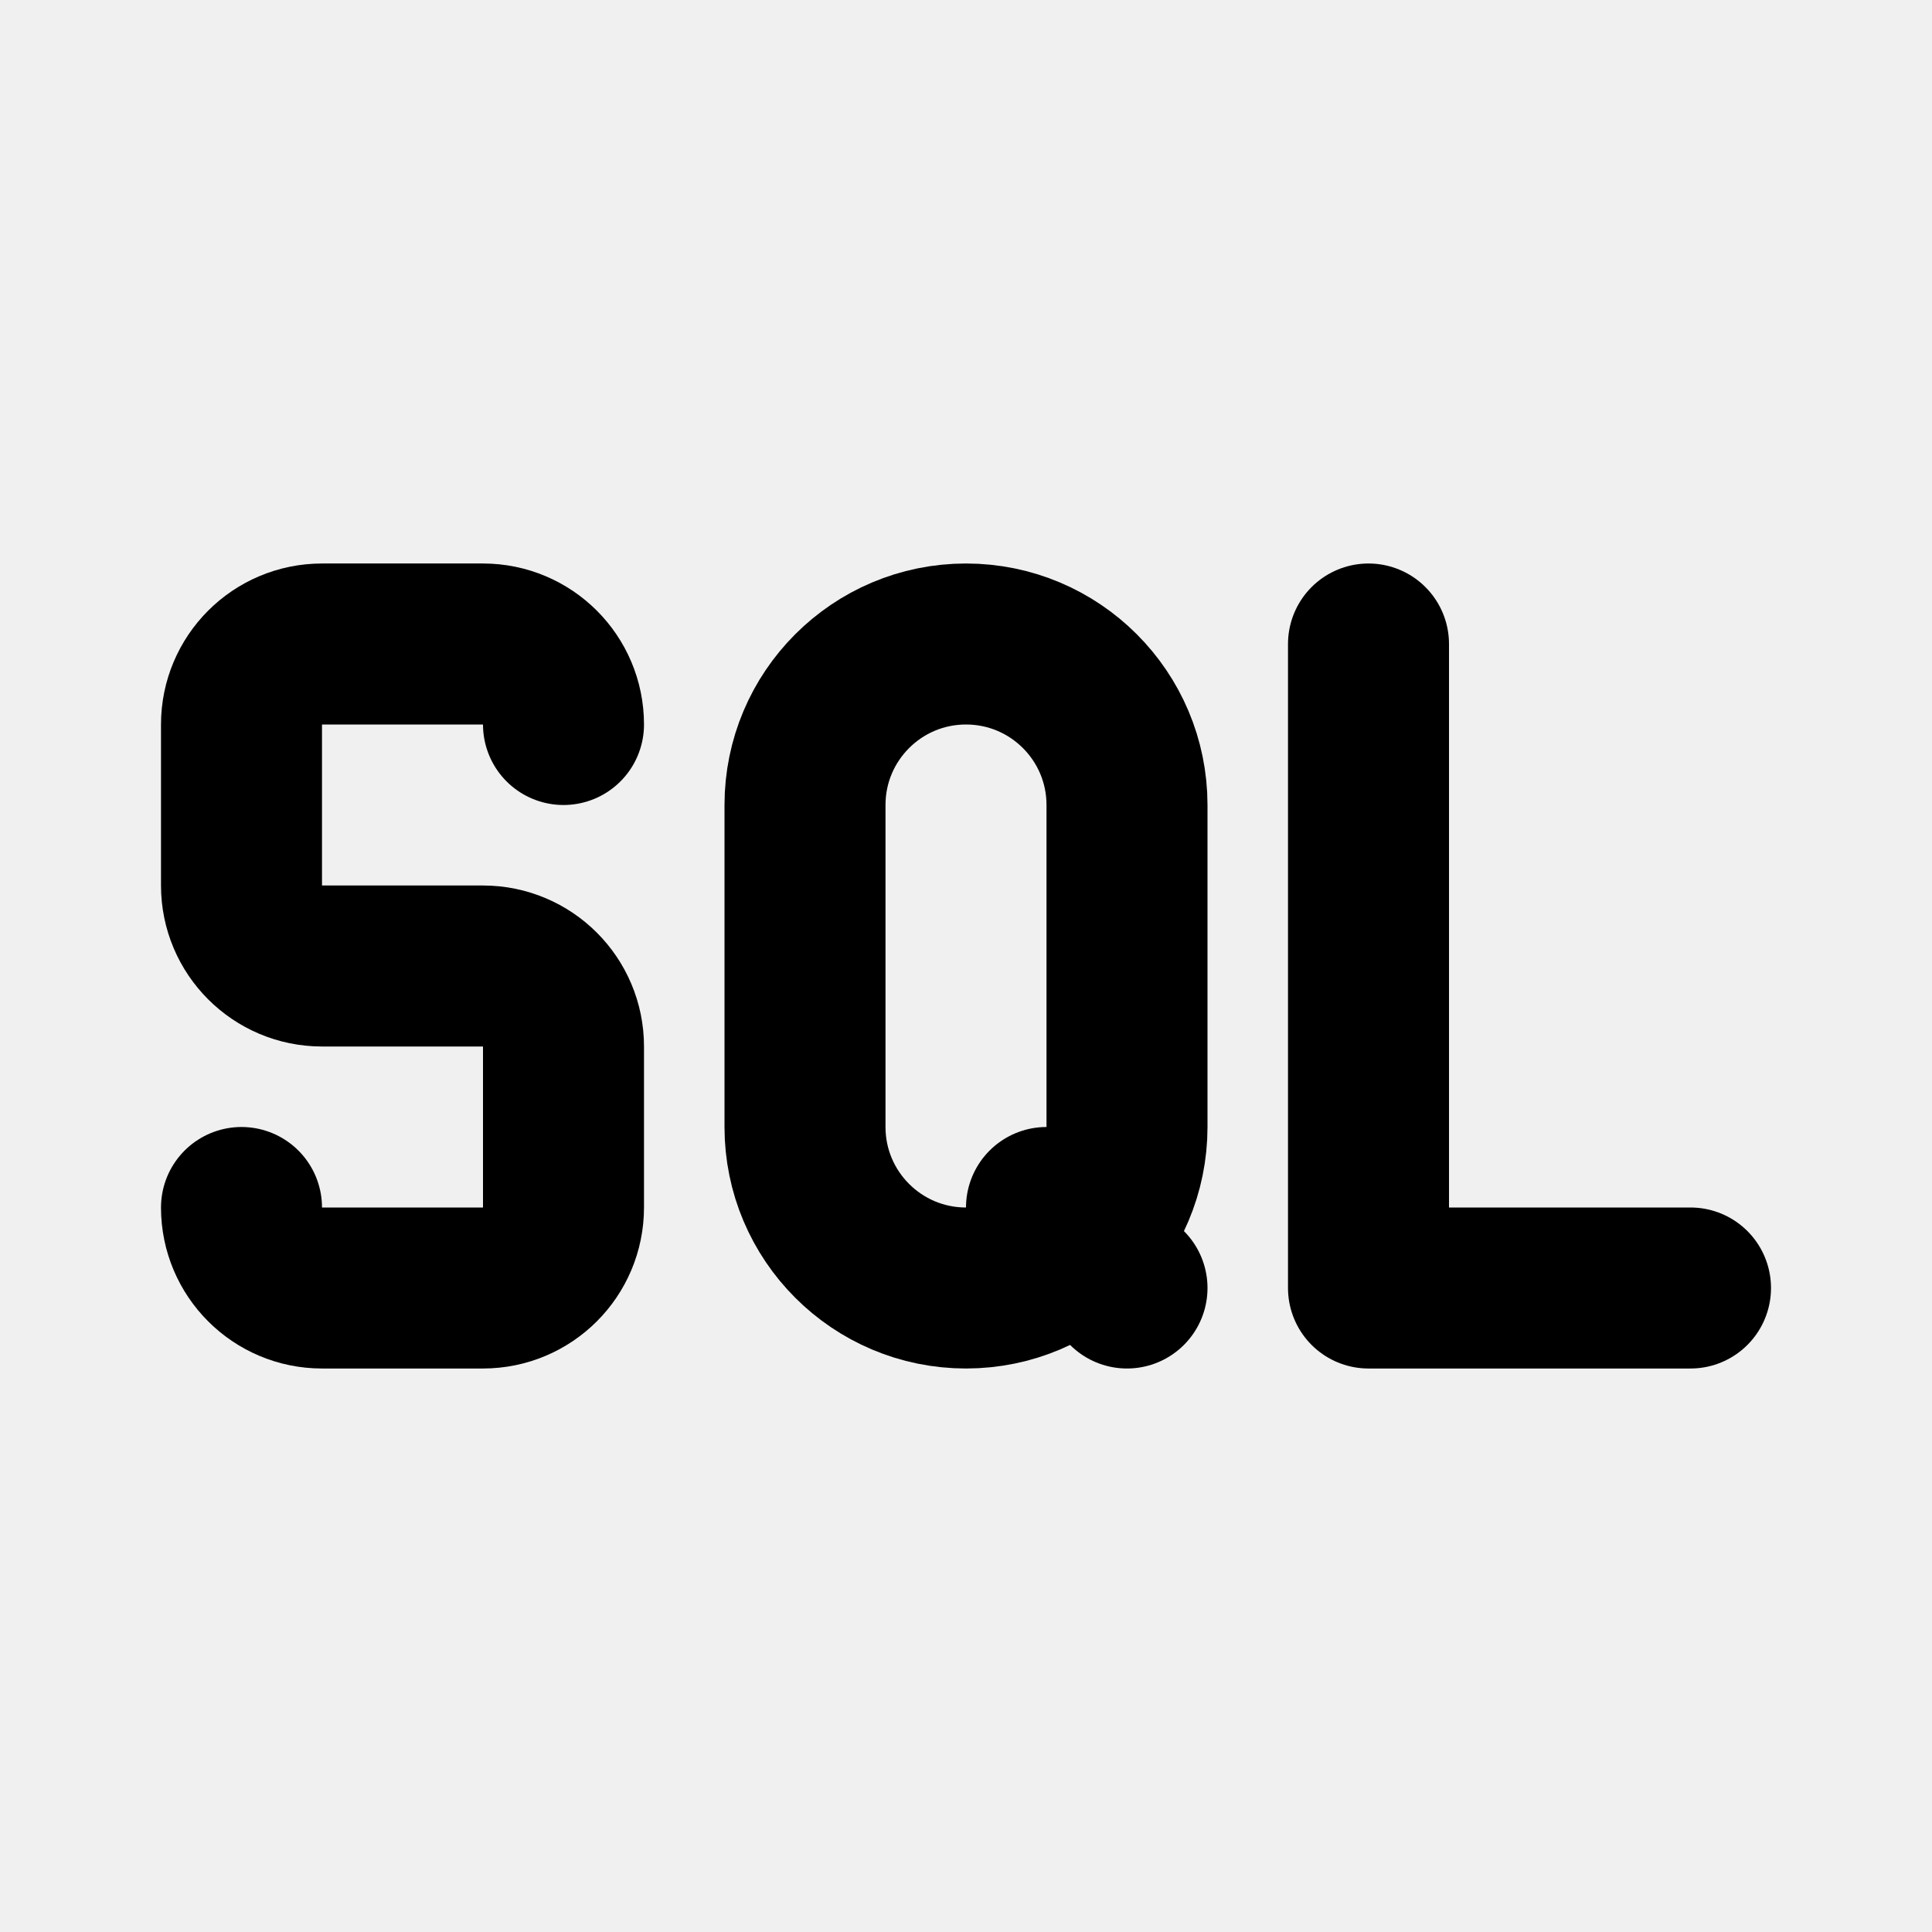
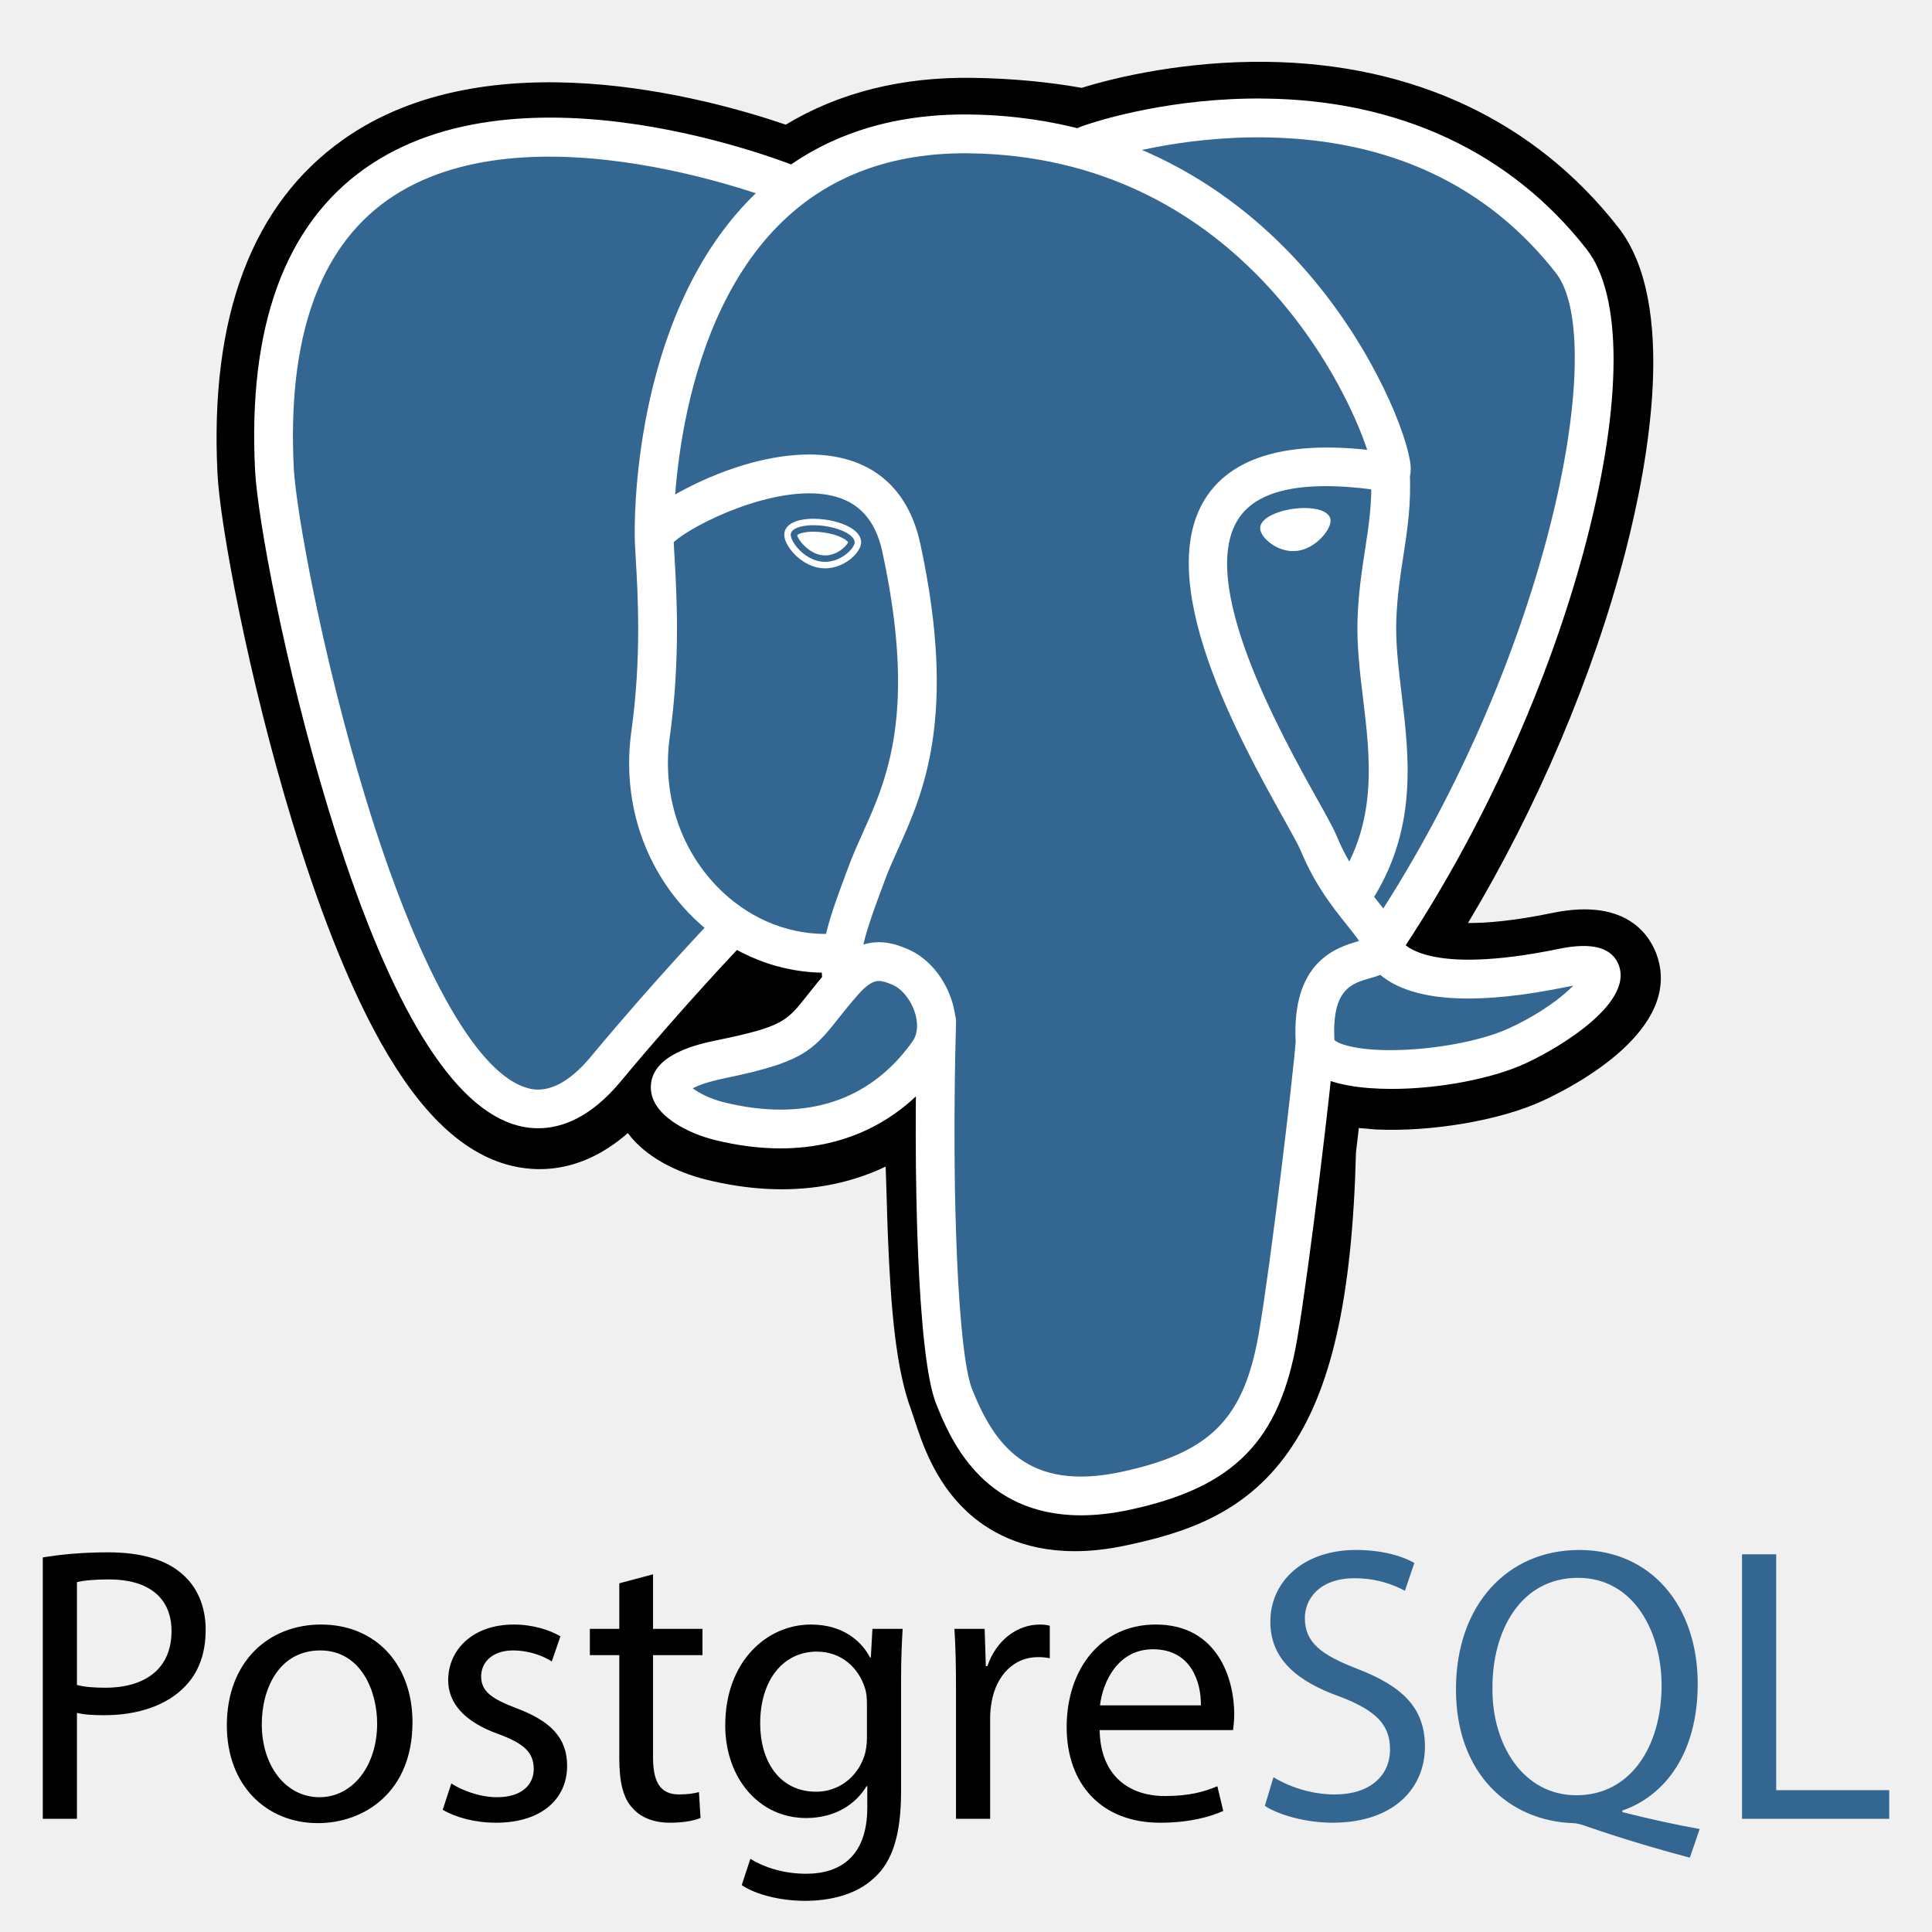
- <svg xmlns="http://www.w3.org/2000/svg" class="icon icon-tabler icon-tabler-sql" width="24" height="24" viewBox="0 0 24 24" stroke-width="2" stroke="currentColor" fill="none" stroke-linecap="round" stroke-linejoin="round">
-   <path stroke="none" d="M0 0h24v24H0z" fill="none" />
-   <path d="M12 8a2 2 0 0 1 2 2v4a2 2 0 1 1 -4 0v-4a2 2 0 0 1 2 -2z" />
-   <path d="M17 8v8h4" />
-   <path d="M13 15l1 1" />
-   <path d="M3 15a1 1 0 0 0 1 1h2a1 1 0 0 0 1 -1v-2a1 1 0 0 0 -1 -1h-2a1 1 0 0 1 -1 -1v-2a1 1 0 0 1 1 -1h2a1 1 0 0 1 1 1" />
+ <svg xmlns="http://www.w3.org/2000/svg" viewBox="0 0 128 128">
+   <path d="m85.988 76.075c.632-5.262.443-6.034 4.362-5.182l.995.088c3.014.137 6.957-.485 9.272-1.561 4.986-2.313 7.942-6.177 3.026-5.162-11.215 2.313-11.986-1.483-11.986-1.483 11.843-17.571 16.794-39.875 12.521-45.335-11.654-14.892-31.828-7.85-32.166-7.667l-.108.021c-2.216-.461-4.695-.735-7.481-.78-5.075-.083-8.926 1.331-11.847 3.546 0 0-35.989-14.827-34.315 18.646.356 7.121 10.207 53.882 21.956 39.758 4.294-5.164 8.444-9.531 8.444-9.531 2.061 1.369 4.528 2.067 7.116 1.816l.2-.17c-.062.641-.035 1.268.081 2.01-3.027 3.383-2.137 3.977-8.189 5.222-6.122 1.262-2.525 3.508-.178 4.095 2.848.713 9.433 1.722 13.884-4.509l-.177.711c1.188.95 1.107 6.827 1.275 11.026s.45 8.117 1.306 10.429c.856 2.31 1.866 8.261 9.819 6.557 6.646-1.426 11.727-3.476 12.19-22.545" />
+   <path d="m71.208 102.77c-3.518 0-5.808-1.36-7.2-2.674-2.1-1.981-2.933-4.534-3.43-6.059l-.215-.637c-1.002-2.705-1.341-6.599-1.542-11.613-.03-.752-.052-1.529-.075-2.352-.017-.601-.038-1.355-.068-2.146-1.25.599-2.588 1.022-3.997 1.264-2.48.424-5.146.286-7.926-.409-1.961-.49-3.999-1.506-5.16-3.076-3.385 2.965-6.614 2.562-8.373 1.976-3.103-1.035-5.88-3.942-8.491-8.89-1.859-3.523-3.658-8.115-5.347-13.646-2.94-9.633-4.808-19.779-4.974-23.109-.522-10.427 2.284-17.883 8.34-22.16 9.555-6.749 24.03-2.781 29.307-.979 3.545-2.137 7.716-3.178 12.43-3.102 2.532.041 4.942.264 7.181.662 2.335-.734 6.949-1.788 12.23-1.723 9.73.116 17.793 3.908 23.316 10.966 3.941 5.036 1.993 15.61.48 21.466-2.127 8.235-5.856 16.996-10.436 24.622 1.244.009 3.045-.141 5.607-.669 5.054-1.044 6.531 1.666 6.932 2.879 1.607 4.867-5.378 8.544-7.557 9.555-2.792 1.297-7.343 2.086-11.071 1.915l-.163-.011-.979-.086-.097.816-.093.799c-.25 9.664-1.631 15.784-4.472 19.829-2.977 4.239-7.116 5.428-10.761 6.209-1.241.267-2.371.383-3.396.383zm-7.402-35.174c2.271 1.817 2.47 5.236 2.647 11.626.022.797.043 1.552.071 2.257.086 2.134.287 7.132 1.069 9.244.111.298.21.602.314.922.872 2.672 1.31 4.011 5.081 3.203 3.167-.678 4.794-1.287 6.068-3.101 1.852-2.638 2.888-7.941 3.078-15.767l3.852.094-3.826-.459.112-.955c.367-3.148.631-5.424 2.736-6.928 1.688-1.207 3.613-1.09 5.146-.814-1.684-1.271-2.15-2.765-2.274-3.377l-.321-1.582.902-1.34c5.2-7.716 9.489-17.199 11.767-26.018 2.34-9.062 1.626-13.875.913-14.785-9.446-12.071-25.829-7.088-27.539-6.521l-.29.156-1.45.271-.743-.154c-2.047-.425-4.321-.66-6.76-.7-3.831-.064-6.921.841-9.455 2.764l-1.758 1.333-2.041-.841c-4.358-1.782-17.162-5.365-23.918-.58-3.75 2.656-5.458 7.861-5.078 15.47.125 2.512 1.833 12.021 4.647 21.245 3.891 12.746 7.427 16.979 8.903 17.472.257.087.926-.433 1.591-1.231 4.326-5.203 8.44-9.54 8.613-9.723l2.231-2.347 2.697 1.792c1.087.723 2.286 1.132 3.518 1.209l6.433-5.486-.932 9.51c-.021.214-.031.504.053 1.044l.28 1.803-1.213 1.358-.14.157 3.534 1.632z" />
+   <path d="m103.646 64.258c-11.216 2.313-11.987-1.484-11.987-1.484 11.842-17.571 16.792-39.876 12.52-45.335-11.655-14.892-31.829-7.849-32.166-7.666l-.109.019c-2.216-.459-4.695-.733-7.482-.778-5.075-.083-8.925 1.33-11.846 3.545 0 0-35.99-14.826-34.316 18.647.356 7.121 10.207 53.882 21.956 39.758 4.294-5.164 8.443-9.531 8.443-9.531 2.061 1.369 4.528 2.067 7.115 1.816l.201-.17c-.062.641-.034 1.268.08 2.01-3.026 3.383-2.138 3.977-8.188 5.222-6.123 1.262-2.526 3.508-.177 4.095 2.847.713 9.433 1.722 13.883-4.509l-.178.711c1.186.95 2.019 6.179 1.879 10.919s-.233 7.994.702 10.536c.935 2.541 1.866 8.261 9.82 6.557 6.646-1.425 10.09-5.116 10.57-11.272.34-4.377 1.109-3.73 1.158-7.644l.618-1.853c.711-5.934.113-7.848 4.208-6.957l.995.087c3.014.138 6.958-.485 9.273-1.561 4.986-2.314 7.943-6.177 3.028-5.162z" fill="#336791" />
+   <path d="m71.61 100.394c-6.631.001-8.731-5.25-9.591-7.397-1.257-3.146-1.529-15.358-1.249-25.373.02-.71.607-1.271 1.321-1.249.709.02 1.268.611 1.249 1.321-.323 11.551.136 22.018 1.066 24.346 1.453 3.632 3.656 6.809 9.887 5.475 5.915-1.269 8.13-3.512 9.116-9.23.758-4.389 2.254-16.874 2.438-19.338.053-.708.667-1.24 1.377-1.186.708.053 1.239.67 1.186 1.377-.192 2.564-1.682 15.026-2.469 19.584-1.165 6.755-4.176 9.819-11.11 11.306-1.177.251-2.248.364-3.221.364zm-35.951-25.645c-.633.001-1.207-.115-1.704-.281-4.307-1.437-8.409-8.451-12.193-20.849-2.88-9.438-4.705-19.288-4.865-22.489-.475-9.49 1.97-16.205 7.265-19.957 10.476-7.423 28.1-.354 28.845-.05.657.269.972 1.019.703 1.676-.268.656-1.019.972-1.675.703v.001c-.17-.07-17.07-6.84-26.392-.229-4.528 3.211-6.607 9.175-6.18 17.729.135 2.696 1.84 12.311 4.757 21.867 3.378 11.067 7.223 18.052 10.548 19.16.521.175 2.109.704 4.381-2.026 4.272-5.14 8.197-9.242 8.236-9.283.491-.513 1.305-.529 1.817-.039.512.491.53 1.305.039 1.817-.039.04-3.904 4.081-8.116 9.148-1.995 2.398-3.908 3.102-5.466 3.102zm55.92-10.829c-.247 0-.497-.071-.717-.22-.589-.396-.745-1.195-.348-1.784 11.971-17.764 16.173-39.227 12.574-43.825-4.53-5.788-10.927-8.812-19.012-8.985-5.987-.13-10.746 1.399-11.523 1.666l-.195.079c-.782.246-1.382-.183-1.608-.684-.268-.593-.048-1.294.508-1.631l.346-.142-.017.005.018-.006c1.321-.483 6.152-1.933 12.137-1.864 8.947.094 16.337 3.545 21.371 9.977 2.382 3.044 2.387 10.057.015 19.24-2.418 9.362-6.968 19.425-12.482 27.607-.248.369-.654.567-1.067.567zm.611 8.223c-2.044 0-3.876-.287-4.973-.945-1.128-.675-1.343-1.594-1.371-2.081-.308-5.404 2.674-6.345 4.195-6.774-.212-.32-.514-.697-.825-1.086-.887-1.108-2.101-2.626-3.037-4.896-.146-.354-.606-1.179-1.138-2.133-2.883-5.169-8.881-15.926-5.028-21.435 1.784-2.549 5.334-3.552 10.566-2.992-1.539-4.689-8.869-19.358-26.259-19.643-5.231-.088-9.521 1.521-12.744 4.775-7.217 7.289-6.955 20.477-6.952 20.608.019.71-.542 1.3-1.251 1.318-.71.022-1.3-.541-1.318-1.251-.016-.585-.286-14.424 7.695-22.484 3.735-3.772 8.651-5.634 14.612-5.537 11.128.183 18.289 5.839 22.338 10.553 4.412 5.136 6.576 10.802 6.754 12.692.133 1.406-.876 1.688-1.08 1.729l-.463.011c-5.135-.822-8.429-.252-9.791 1.695-2.931 4.188 2.743 14.363 5.166 18.709.619 1.108 1.065 1.909 1.269 2.404.796 1.93 1.834 3.227 2.668 4.269.733.917 1.369 1.711 1.597 2.645.105.185 1.603 2.399 10.488.565 2.227-.459 3.562-.066 3.97 1.168.803 2.429-3.702 5.261-6.196 6.42-2.238 1.039-5.805 1.696-8.892 1.696zm-3.781-3.238c.281.285 1.691.775 4.612.65 2.596-.112 5.335-.677 6.979-1.439 2.102-.976 3.504-2.067 4.231-2.812l-.404.074c-5.681 1.173-9.699 1.017-11.942-.465-.161-.105-.304-.215-.435-.323-.243.096-.468.159-.628.204-1.273.357-2.589.726-2.413 4.111zm-36.697 7.179c-1.411 0-2.896-.191-4.413-.572-1.571-.393-4.221-1.576-4.18-3.519.045-2.181 3.216-2.835 4.411-3.081 4.312-.888 4.593-1.244 5.941-2.955.393-.499.882-1.12 1.548-1.865.99-1.107 2.072-1.669 3.216-1.669.796 0 1.45.271 1.881.449 1.376.57 2.524 1.948 2.996 3.598.426 1.488.223 2.92-.572 4.032-2.608 3.653-6.352 5.582-10.828 5.582zm-5.817-3.98c.388.299 1.164.699 2.027.916 1.314.328 2.588.495 3.79.495 3.662 0 6.601-1.517 8.737-4.506.445-.624.312-1.415.193-1.832-.25-.872-.87-1.665-1.509-1.931-.347-.144-.634-.254-.898-.254-.142 0-.573 0-1.3.813-.614.686-1.055 1.246-1.446 1.741-1.678 2.131-2.447 2.854-7.441 3.883-1.218.252-1.843.506-2.153.675zm9.882-5.928c-.624 0-1.171-.455-1.269-1.09-.033-.213-.054-.428-.064-.644-3.274-.062-6.432-1.466-8.829-3.968-3.031-3.163-4.411-7.545-3.785-12.022.68-4.862.426-9.154.289-11.46-.038-.641-.065-1.104-.063-1.425.002-.406.01-1.485 3.615-3.312 1.282-.65 3.853-1.784 6.661-2.075 4.654-.48 7.721 1.592 8.639 5.836 2.478 11.46.196 16.529-1.47 20.23-.311.688-.604 1.34-.838 1.97l-.207.557c-.88 2.36-1.641 4.399-1.407 5.923.107.702-.374 1.357-1.075 1.466zm-11.143-30.254.051.918c.142 2.395.406 6.853-.31 11.969-.516 3.692.612 7.297 3.095 9.888 1.962 2.048 4.546 3.178 7.201 3.178h.055c.298-1.253.791-2.575 1.322-4l.206-.553c.265-.712.575-1.401.903-2.13 1.604-3.564 3.6-8 1.301-18.633-.456-2.105-1.56-3.324-3.375-3.726-3.728-.824-9.283 1.98-10.449 3.089zm7.756-.545c-.064.454.833 1.667 2.001 1.829 1.167.163 2.166-.785 2.229-1.239.063-.455-.833-.955-2.002-1.118-1.167-.163-2.166.073-2.228.528zm2.27 2.277-.328-.023c-.725-.101-1.458-.558-1.959-1.223-.176-.233-.464-.687-.407-1.091.082-.593.804-.947 1.933-.947.253 0 .515.019.78.055.616.086 1.189.264 1.612.5.733.41.787.866.754 1.103-.091.653-1.133 1.626-2.385 1.626zm-1.844-2.201c.037.28.73 1.205 1.634 1.33l.209.015c.834 0 1.458-.657 1.531-.872-.077-.146-.613-.511-1.631-.651-.225-.032-.448-.048-.661-.048-.652-.001-1.001.146-1.082.226zm35.121-1.003c.063.455-.832 1.668-2.001 1.83-1.168.162-2.167-.785-2.231-1.24-.062-.454.834-.955 2.002-1.117 1.168-.164 2.166.074 2.23.527zm-2.27 2.062c-1.125 0-2.094-.875-2.174-1.442-.092-.681 1.029-1.199 2.185-1.359.254-.036.506-.054.749-.054.997 0 1.657.293 1.723.764.043.306-.191.777-.595 1.201-.266.28-.826.765-1.588.87zm.759-2.427c-.223 0-.455.017-.69.049-1.162.161-1.853.628-1.82.878.039.274.78 1.072 1.75 1.072l.239-.017c.634-.089 1.11-.502 1.337-.741.356-.375.498-.727.481-.848-.021-.157-.449-.393-1.297-.393zm3.194 26.453c-.246 0-.494-.07-.714-.217-.59-.396-.748-1.193-.353-1.783 2.736-4.087 2.235-8.256 1.751-12.286-.207-1.718-.42-3.493-.364-5.198.056-1.753.278-3.199.494-4.599.255-1.657.496-3.224.396-5.082-.039-.708.505-1.313 1.214-1.353.711-.038 1.314.506 1.353 1.215.114 2.124-.159 3.896-.423 5.611-.204 1.323-.415 2.691-.466 4.29-.049 1.509.144 3.112.348 4.808.516 4.287 1.099 9.146-2.167 14.023-.248.37-.655.571-1.069.571z" fill="#fff" />
+   <path d="m2.835 103.184c1.093-.182 2.522-.338 4.343-.338 2.235 0 3.874.52 4.914 1.456.962.832 1.534 2.106 1.534 3.667 0 1.586-.469 2.834-1.353 3.744-1.196 1.274-3.146 1.924-5.356 1.924-.676 0-1.3-.026-1.819-.156v7.021h-2.263zm2.263 8.45c.494.13 1.118.182 1.872.182 2.729 0 4.394-1.326 4.394-3.744 0-2.314-1.638-3.432-4.134-3.432-.988 0-1.742.078-2.132.182zm22.23 2.47c0 4.654-3.225 6.683-6.267 6.683-3.406 0-6.032-2.496-6.032-6.475 0-4.212 2.756-6.682 6.24-6.682 3.615-.001 6.059 2.626 6.059 6.474zm-9.984.13c0 2.756 1.586 4.836 3.822 4.836 2.184 0 3.821-2.054 3.821-4.888 0-2.132-1.065-4.836-3.77-4.836s-3.873 2.496-3.873 4.888zm12.557 3.926c.676.442 1.872.91 3.016.91 1.664 0 2.444-.832 2.444-1.872 0-1.092-.649-1.69-2.34-2.314-2.262-.806-3.328-2.054-3.328-3.562 0-2.028 1.638-3.692 4.342-3.692 1.274 0 2.393.364 3.095.78l-.572 1.664c-.494-.312-1.404-.728-2.574-.728-1.352 0-2.106.78-2.106 1.716 0 1.04.755 1.508 2.393 2.132 2.184.832 3.302 1.924 3.302 3.796 0 2.21-1.716 3.77-4.706 3.77-1.378 0-2.652-.338-3.536-.858zm13.365-13.859v3.614h3.275v1.742h-3.275v6.786c0 1.56.441 2.444 1.716 2.444.598 0 1.04-.078 1.326-.156l.104 1.716c-.441.182-1.144.312-2.027.312-1.066 0-1.925-.338-2.471-.962-.649-.676-.884-1.794-.884-3.276v-6.864h-1.95v-1.742h1.95v-3.016zm16.536 3.615c-.053.91-.104 1.924-.104 3.458v7.306c0 2.886-.572 4.654-1.794 5.747-1.222 1.144-2.99 1.508-4.576 1.508-1.508 0-3.172-.364-4.187-1.04l.572-1.742c.832.52 2.132.988 3.692.988 2.34 0 4.056-1.222 4.056-4.394v-1.404h-.052c-.702 1.17-2.054 2.106-4.004 2.106-3.12 0-5.356-2.652-5.356-6.137 0-4.264 2.782-6.682 5.668-6.682 2.185 0 3.381 1.144 3.927 2.184h.052l.104-1.898zm-2.366 4.966c0-.39-.026-.728-.13-1.04-.416-1.326-1.534-2.418-3.198-2.418-2.185 0-3.744 1.846-3.744 4.758 0 2.47 1.248 4.524 3.718 4.524 1.404 0 2.678-.884 3.172-2.34.13-.39.183-.832.183-1.222v-2.262zm5.901-1.04c0-1.482-.026-2.756-.104-3.926h2.003l.077 2.47h.104c.572-1.69 1.95-2.756 3.484-2.756.26 0 .441.026.649.078v2.158c-.233-.052-.468-.078-.779-.078-1.612 0-2.757 1.222-3.068 2.938-.052.312-.104.676-.104 1.066v6.708h-2.262zm9.517 2.782c.052 3.094 2.027 4.368 4.315 4.368 1.639 0 2.626-.286 3.484-.65l.39 1.638c-.806.364-2.184.78-4.186.78-3.874 0-6.188-2.548-6.188-6.344s2.236-6.787 5.902-6.787c4.108 0 5.2 3.614 5.2 5.928 0 .468-.052.832-.078 1.066h-8.839zm6.708-1.638c.025-1.456-.599-3.718-3.172-3.718-2.314 0-3.328 2.132-3.511 3.718z" />
+   <path d="m84.371 117.744c1.014.624 2.496 1.144 4.056 1.144 2.314 0 3.666-1.222 3.666-2.99 0-1.638-.936-2.574-3.302-3.484-2.86-1.014-4.628-2.496-4.628-4.966 0-2.73 2.262-4.758 5.668-4.758 1.794 0 3.094.416 3.874.858l-.624 1.846c-.572-.312-1.742-.832-3.328-.832-2.392 0-3.302 1.43-3.302 2.626 0 1.638 1.065 2.444 3.484 3.38 2.964 1.145 4.472 2.574 4.472 5.148 0 2.704-2.002 5.044-6.136 5.044-1.69 0-3.536-.494-4.473-1.118zm27.586 5.33c-2.366-.624-4.68-1.326-6.708-2.028-.364-.13-.728-.26-1.066-.26-4.16-.156-7.722-3.224-7.722-8.866 0-5.616 3.432-9.23 8.164-9.23 4.758 0 7.853 3.692 7.853 8.866 0 4.498-2.08 7.384-4.992 8.398v.104c1.742.442 3.64.858 5.122 1.118zm-1.872-11.414c0-3.51-1.819-7.125-5.538-7.125-3.822 0-5.694 3.536-5.668 7.333-.026 3.718 2.028 7.072 5.564 7.072 3.615 0 5.642-3.276 5.642-7.28zm5.329-8.684h2.263v15.626h7.488v1.898h-9.751z" fill="#336791" />
</svg>
